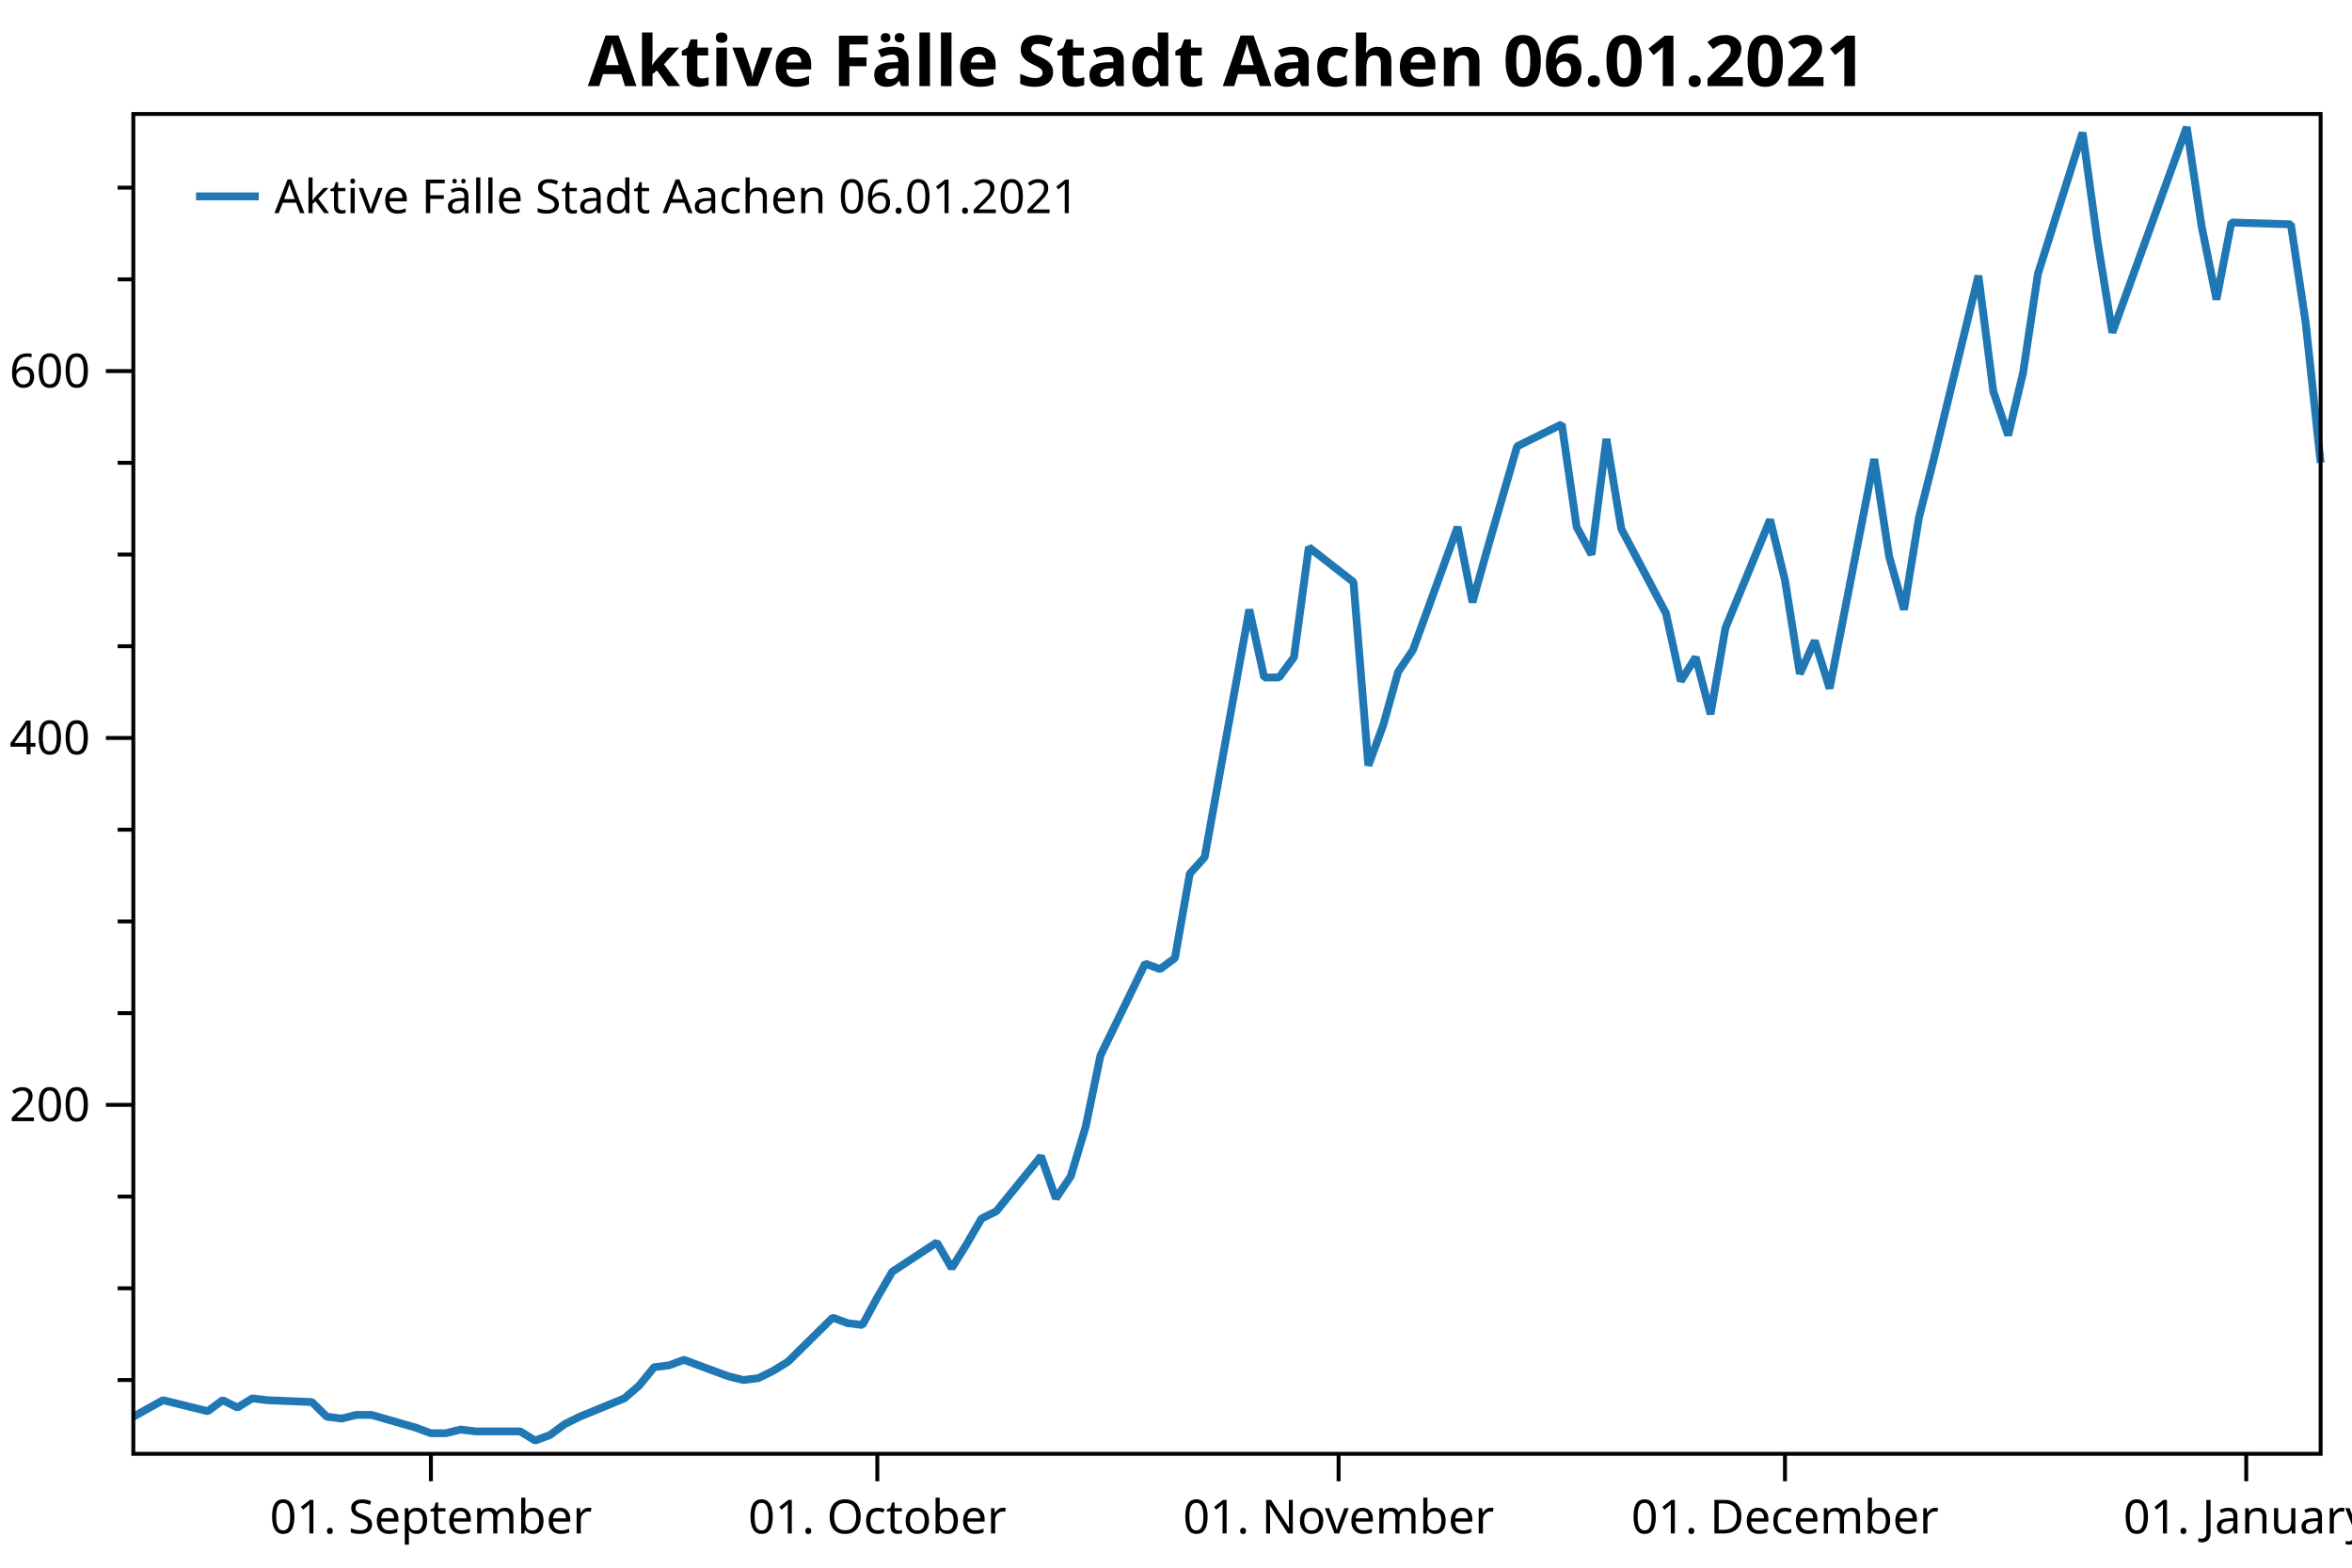
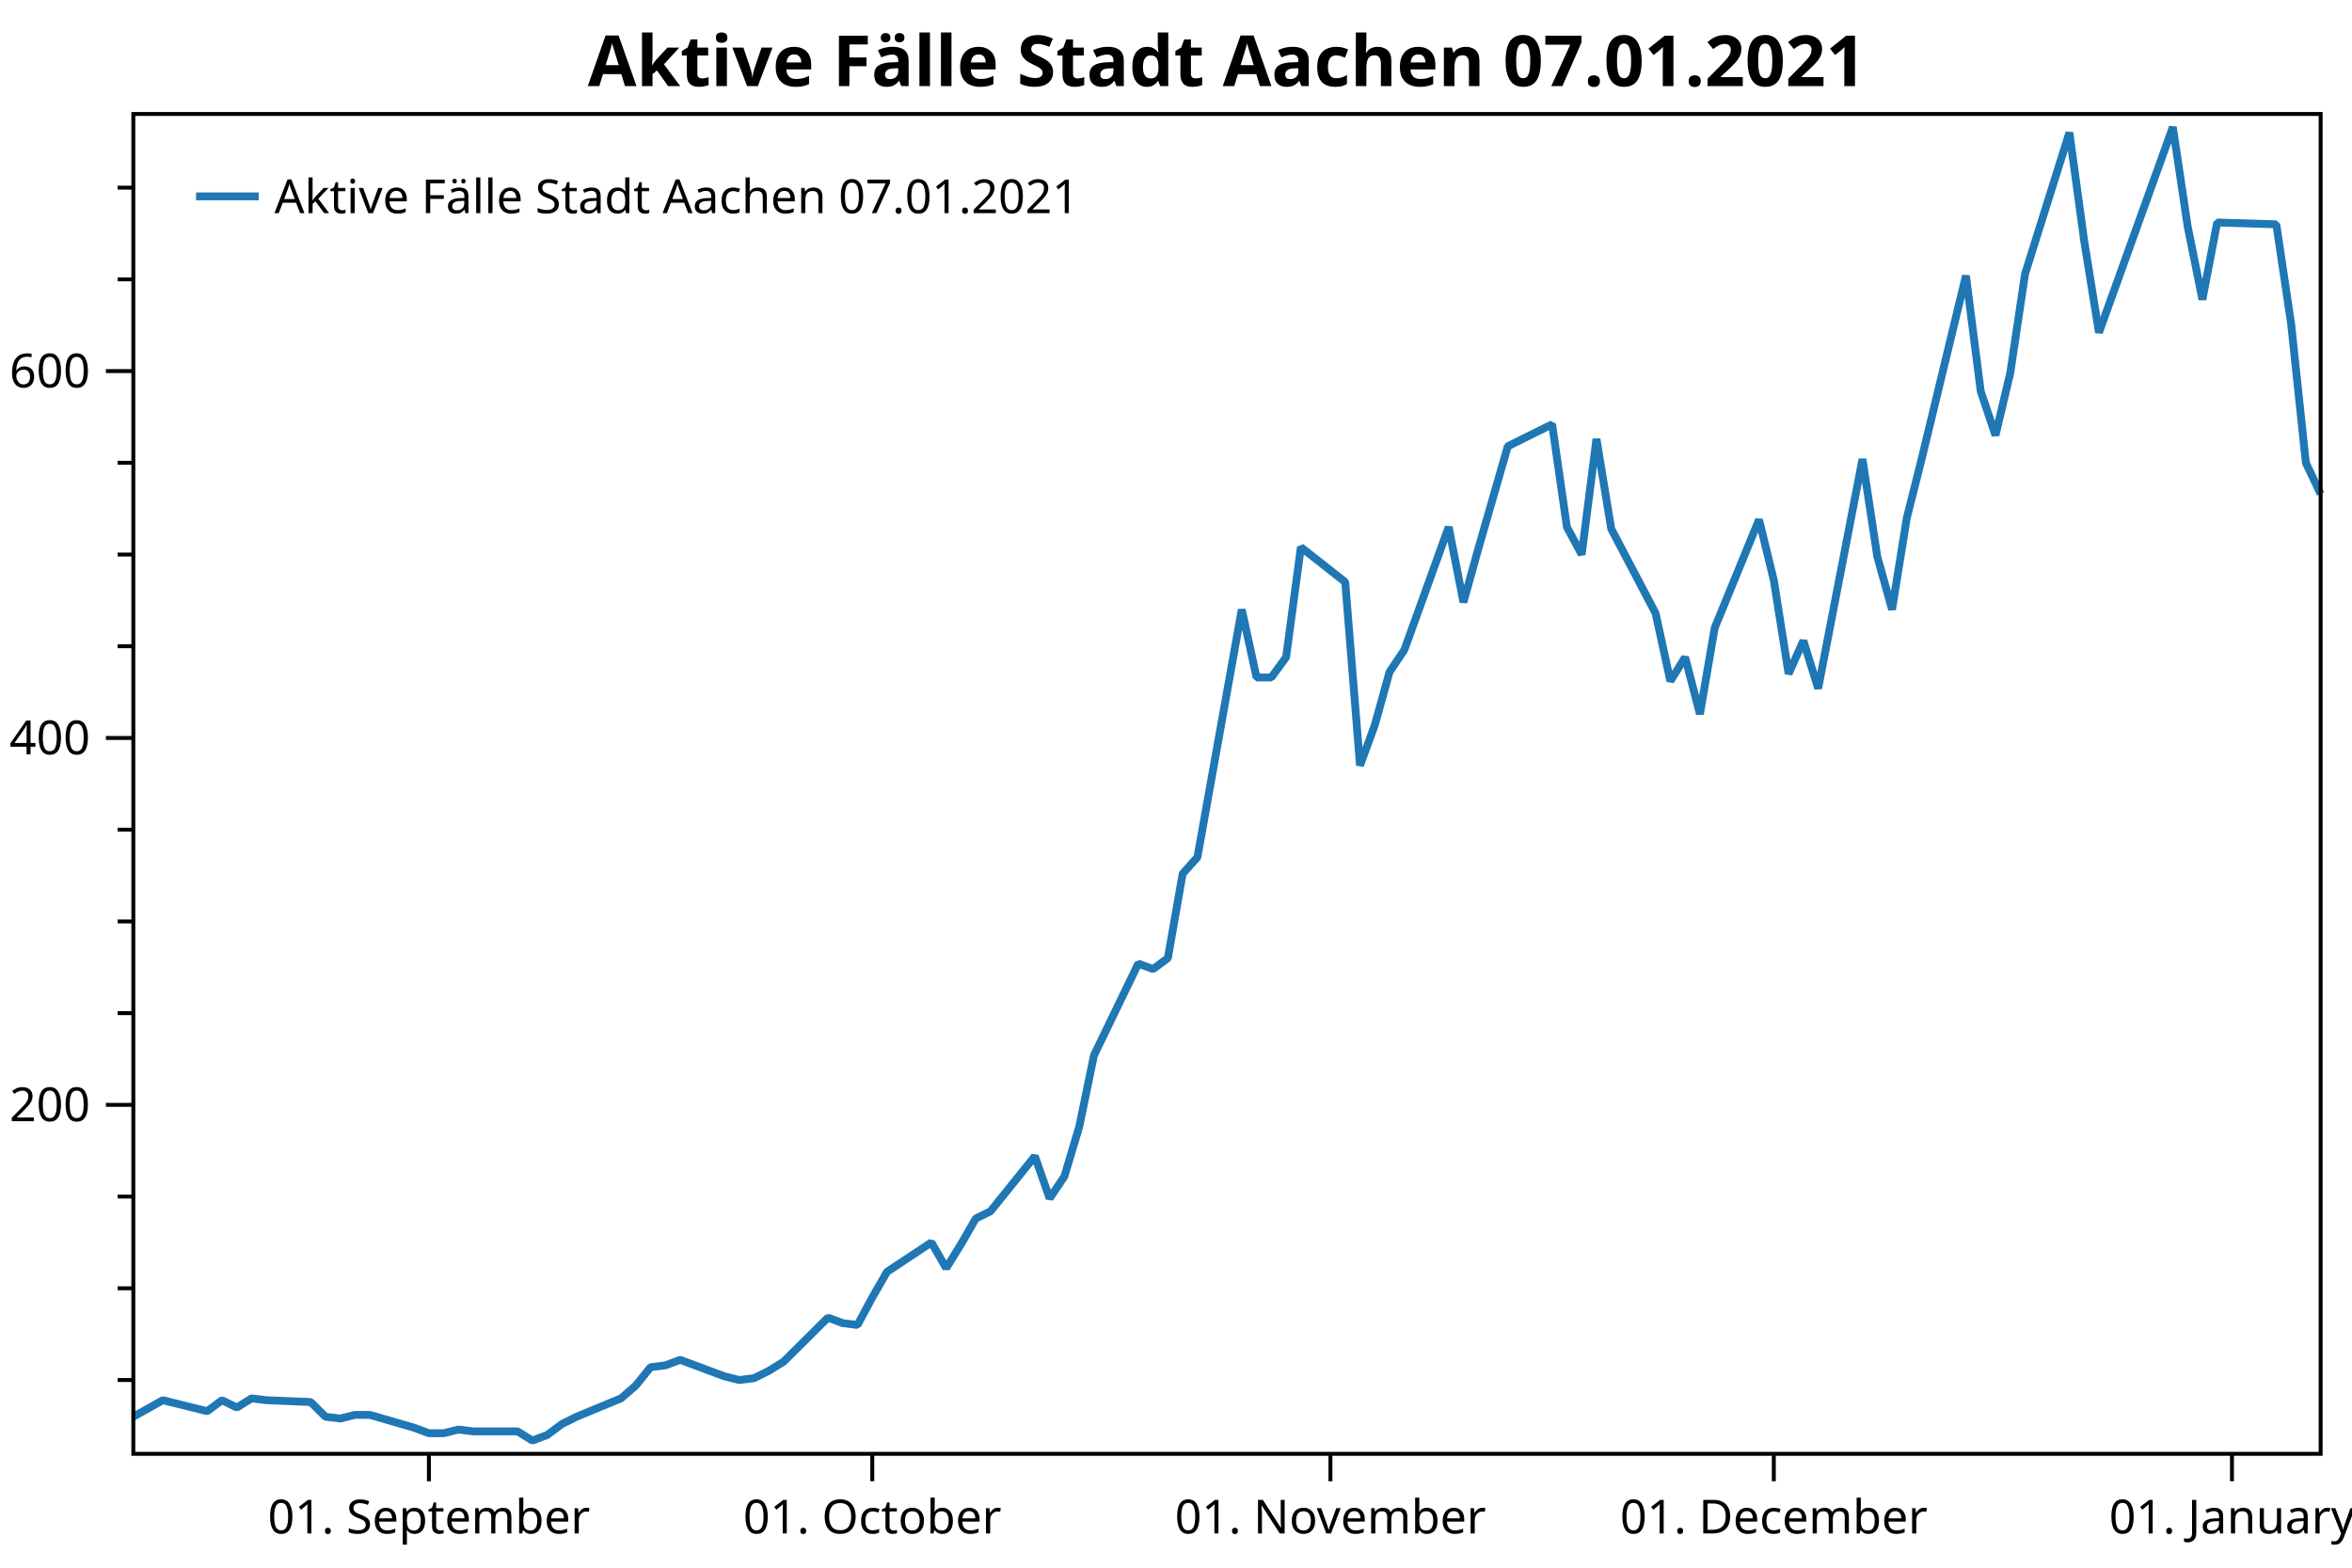
<svg xmlns="http://www.w3.org/2000/svg" width="600" height="400" version="1.1">
  <rect x="0" y="0" width="600" height="400" style="fill:rgb(255,255,255);stroke:none;" />
  <polyline points="34.012,352.116 30.012,352.116" style="fill:none;stroke:black;stroke-width:1" />
  <polyline points="34.012,328.713 30.012,328.713" style="fill:none;stroke:black;stroke-width:1" />
  <polyline points="34.012,305.31 30.012,305.31" style="fill:none;stroke:black;stroke-width:1" />
  <polyline points="34.012,258.504 30.012,258.504" style="fill:none;stroke:black;stroke-width:1" />
  <polyline points="34.012,235.101 30.012,235.101" style="fill:none;stroke:black;stroke-width:1" />
  <polyline points="34.012,211.698 30.012,211.698" style="fill:none;stroke:black;stroke-width:1" />
  <polyline points="34.012,164.892 30.012,164.892" style="fill:none;stroke:black;stroke-width:1" />
  <polyline points="34.012,141.489 30.012,141.489" style="fill:none;stroke:black;stroke-width:1" />
  <polyline points="34.012,118.086 30.012,118.086" style="fill:none;stroke:black;stroke-width:1" />
  <polyline points="34.012,71.28 30.012,71.28" style="fill:none;stroke:black;stroke-width:1" />
  <polyline points="34.012,47.877 30.012,47.877" style="fill:none;stroke:black;stroke-width:1" />
  <text dominant-baseline="middle" text-anchor="end" transform="translate(23.012,281.9071)" font-family="Segoe UI" font-size="12" font-weight="400" fill="black">200</text>
  <text dominant-baseline="middle" text-anchor="end" transform="translate(23.012,188.295)" font-family="Segoe UI" font-size="12" font-weight="400" fill="black">400</text>
  <text dominant-baseline="middle" text-anchor="end" transform="translate(23.012,94.6829)" font-family="Segoe UI" font-size="12" font-weight="400" fill="black">600</text>
  <polyline points="34.012,281.907 27.012,281.907" style="fill:none;stroke:black;stroke-width:1" />
  <polyline points="34.012,188.295 27.012,188.295" style="fill:none;stroke:black;stroke-width:1" />
  <polyline points="34.012,94.683 27.012,94.683" style="fill:none;stroke:black;stroke-width:1" />
-   <text dominant-baseline="hanging" text-anchor="middle" transform="translate(109.9287,381.947)" font-family="Segoe UI" font-size="12" font-weight="400" fill="black">01. September</text>
-   <text dominant-baseline="hanging" text-anchor="middle" transform="translate(223.8038,381.947)" font-family="Segoe UI" font-size="12" font-weight="400" fill="black">01. October</text>
-   <text dominant-baseline="hanging" text-anchor="middle" transform="translate(341.4748,381.947)" font-family="Segoe UI" font-size="12" font-weight="400" fill="black">01. November</text>
-   <text dominant-baseline="hanging" text-anchor="middle" transform="translate(455.3499,381.947)" font-family="Segoe UI" font-size="12" font-weight="400" fill="black">01. December</text>
-   <text dominant-baseline="hanging" text-anchor="middle" transform="translate(573.0208,381.947)" font-family="Segoe UI" font-size="12" font-weight="400" fill="black">01. January</text>
-   <polyline points="109.929,370.947 109.929,377.947" style="fill:none;stroke:black;stroke-width:1" />
-   <polyline points="223.804,370.947 223.804,377.947" style="fill:none;stroke:black;stroke-width:1" />
-   <polyline points="341.475,370.947 341.475,377.947" style="fill:none;stroke:black;stroke-width:1" />
-   <polyline points="455.35,370.947 455.35,377.947" style="fill:none;stroke:black;stroke-width:1" />
-   <polyline points="573.021,370.947 573.021,377.947" style="fill:none;stroke:black;stroke-width:1" />
-   <polyline points="34.012,361.477 41.604,357.265 52.991,360.073 56.787,357.265 60.583,359.137 64.379,356.797 68.174,357.265 79.562,357.733 83.358,361.477 87.154,361.945 90.95,361.009 94.745,361.009 106.133,364.286 109.929,365.69 113.725,365.69 117.52,364.754 121.316,365.222 132.704,365.222 136.5,367.562 140.295,366.158 144.091,363.35 147.887,361.477 159.275,356.797 163.07,353.52 166.866,348.84 170.662,348.372 174.458,346.967 185.845,351.18 189.641,352.116 193.437,351.648 197.233,349.776 201.029,347.436 212.416,336.202 216.212,337.606 220.008,338.074 223.804,331.053 227.6,324.501 238.987,317.012 242.783,323.565 246.579,317.48 250.375,310.927 254.171,309.055 265.558,295.013 269.354,305.778 273.15,300.161 276.946,287.524 280.741,269.269 292.129,245.866 295.925,247.271 299.721,244.462 303.516,222.931 307.312,218.719 318.7,155.531 322.496,172.849 326.291,172.849 330.087,167.7 333.883,139.617 345.271,148.51 349.066,195.316 352.862,185.019 356.658,171.445 360.454,165.828 371.841,134.468 375.637,153.659 379.433,140.085 387.025,113.873 398.412,108.257 402.208,134.468 406.004,141.489 409.8,112.001 413.596,134.936 424.983,156.467 428.779,173.785 432.575,167.7 436.371,182.21 440.166,160.211 451.554,132.596 455.35,148.042 459.146,171.913 462.942,163.488 466.737,175.657 478.125,117.15 481.921,141.957 485.717,155.531 489.512,132.128 493.308,117.15 504.696,70.344 508.492,99.832 512.287,111.065 516.083,95.151 519.879,69.876 531.267,33.835 535.062,61.451 538.858,84.854 557.837,32.431 561.633,57.706 565.429,76.428 569.225,56.77 584.408,57.238 588.204,82.513 592,118.086" style="fill:none;stroke:rgb(31,119,180);stroke-width:2;stroke-linejoin:bevel" />
-   <text dominant-baseline="hanging" text-anchor="middle" transform="translate(313.006,8)" font-family="Segoe UI" font-size="18" font-weight="700" fill="black">Aktive Fälle Stadt Aachen 06.01.2021</text>
+   <text dominant-baseline="hanging" text-anchor="middle" transform="translate(109.4158,381.947)" font-family="Segoe UI" font-size="12" font-weight="400" fill="black">01. September</text>
+   <text dominant-baseline="hanging" text-anchor="middle" transform="translate(222.5215,381.947)" font-family="Segoe UI" font-size="12" font-weight="400" fill="black">01. October</text>
+   <text dominant-baseline="hanging" text-anchor="middle" transform="translate(339.3973,381.947)" font-family="Segoe UI" font-size="12" font-weight="400" fill="black">01. November</text>
+   <text dominant-baseline="hanging" text-anchor="middle" transform="translate(452.503,381.947)" font-family="Segoe UI" font-size="12" font-weight="400" fill="black">01. December</text>
+   <text dominant-baseline="hanging" text-anchor="middle" transform="translate(569.3789,381.947)" font-family="Segoe UI" font-size="12" font-weight="400" fill="black">01. January</text>
+   <polyline points="109.416,370.947 109.416,377.947" style="fill:none;stroke:black;stroke-width:1" />
+   <polyline points="222.522,370.947 222.522,377.947" style="fill:none;stroke:black;stroke-width:1" />
+   <polyline points="339.397,370.947 339.397,377.947" style="fill:none;stroke:black;stroke-width:1" />
+   <polyline points="452.503,370.947 452.503,377.947" style="fill:none;stroke:black;stroke-width:1" />
+   <polyline points="569.379,370.947 569.379,377.947" style="fill:none;stroke:black;stroke-width:1" />
+   <polyline points="34.012,361.477 41.552,357.265 52.863,360.073 56.633,357.265 60.403,359.137 64.174,356.797 67.944,357.265 79.254,357.733 83.025,361.477 86.795,361.945 90.565,361.009 94.335,361.009 105.646,364.286 109.416,365.69 113.186,365.69 116.956,364.754 120.726,365.222 132.037,365.222 135.807,367.562 139.577,366.158 143.347,363.35 147.118,361.477 158.428,356.797 162.198,353.52 165.969,348.84 169.739,348.372 173.509,346.967 184.82,351.18 188.59,352.116 192.36,351.648 196.13,349.776 199.9,347.436 211.211,336.202 214.981,337.606 218.751,338.074 222.522,331.053 226.292,324.501 237.602,317.012 241.372,323.565 245.143,317.48 248.913,310.927 252.683,309.055 263.993,295.013 267.764,305.778 271.534,300.161 275.304,287.524 279.074,269.269 290.385,245.866 294.155,247.271 297.925,244.462 301.695,222.931 305.466,218.719 316.776,155.531 320.546,172.849 324.317,172.849 328.087,167.7 331.857,139.617 343.168,148.51 346.938,195.316 350.708,185.019 354.478,171.445 358.248,165.828 369.559,134.468 373.329,153.659 377.099,140.085 384.64,113.873 395.95,108.257 399.72,134.468 403.49,141.489 407.261,112.001 411.031,134.936 422.341,156.467 426.112,173.785 429.882,167.7 433.652,182.21 437.422,160.211 448.733,132.596 452.503,148.042 456.273,171.913 460.043,163.488 463.814,175.657 475.124,117.15 478.894,141.957 482.664,155.531 486.435,132.128 490.205,117.15 501.515,70.344 505.286,99.832 509.056,111.065 512.826,95.151 516.596,69.876 527.907,33.835 531.677,61.451 535.447,84.854 554.298,32.431 558.068,57.706 561.838,76.428 565.609,56.77 580.689,57.238 584.46,82.513 588.23,118.086 592,126.043" style="fill:none;stroke:rgb(31,119,180);stroke-width:2;stroke-linejoin:bevel" />
+   <text dominant-baseline="hanging" text-anchor="middle" transform="translate(313.006,8)" font-family="Segoe UI" font-size="18" font-weight="700" fill="black">Aktive Fälle Stadt Aachen 07.01.2021</text>
  <polygon points="34.012,29.079 592,29.079 592,370.947 34.012,370.947" style="fill:none;stroke:black;stroke-width:1" />
  <polygon points="42.012,37.08 228.483,37.08 228.483,63.133 42.012,63.133" style="fill:none;stroke:none;" />
-   <text dominant-baseline="hanging" text-anchor="start" transform="translate(70.012,45.0795)" font-family="Segoe UI" font-size="12" font-weight="400" fill="black">Aktive Fälle Stadt Aachen 06.01.2021</text>
+   <text dominant-baseline="hanging" text-anchor="start" transform="translate(70.012,45.0795)" font-family="Segoe UI" font-size="12" font-weight="400" fill="black">Aktive Fälle Stadt Aachen 07.01.2021</text>
  <polyline points="50.012,50.106 66.012,50.106" style="fill:none;stroke:rgb(31,119,180);stroke-width:2" />
</svg>
